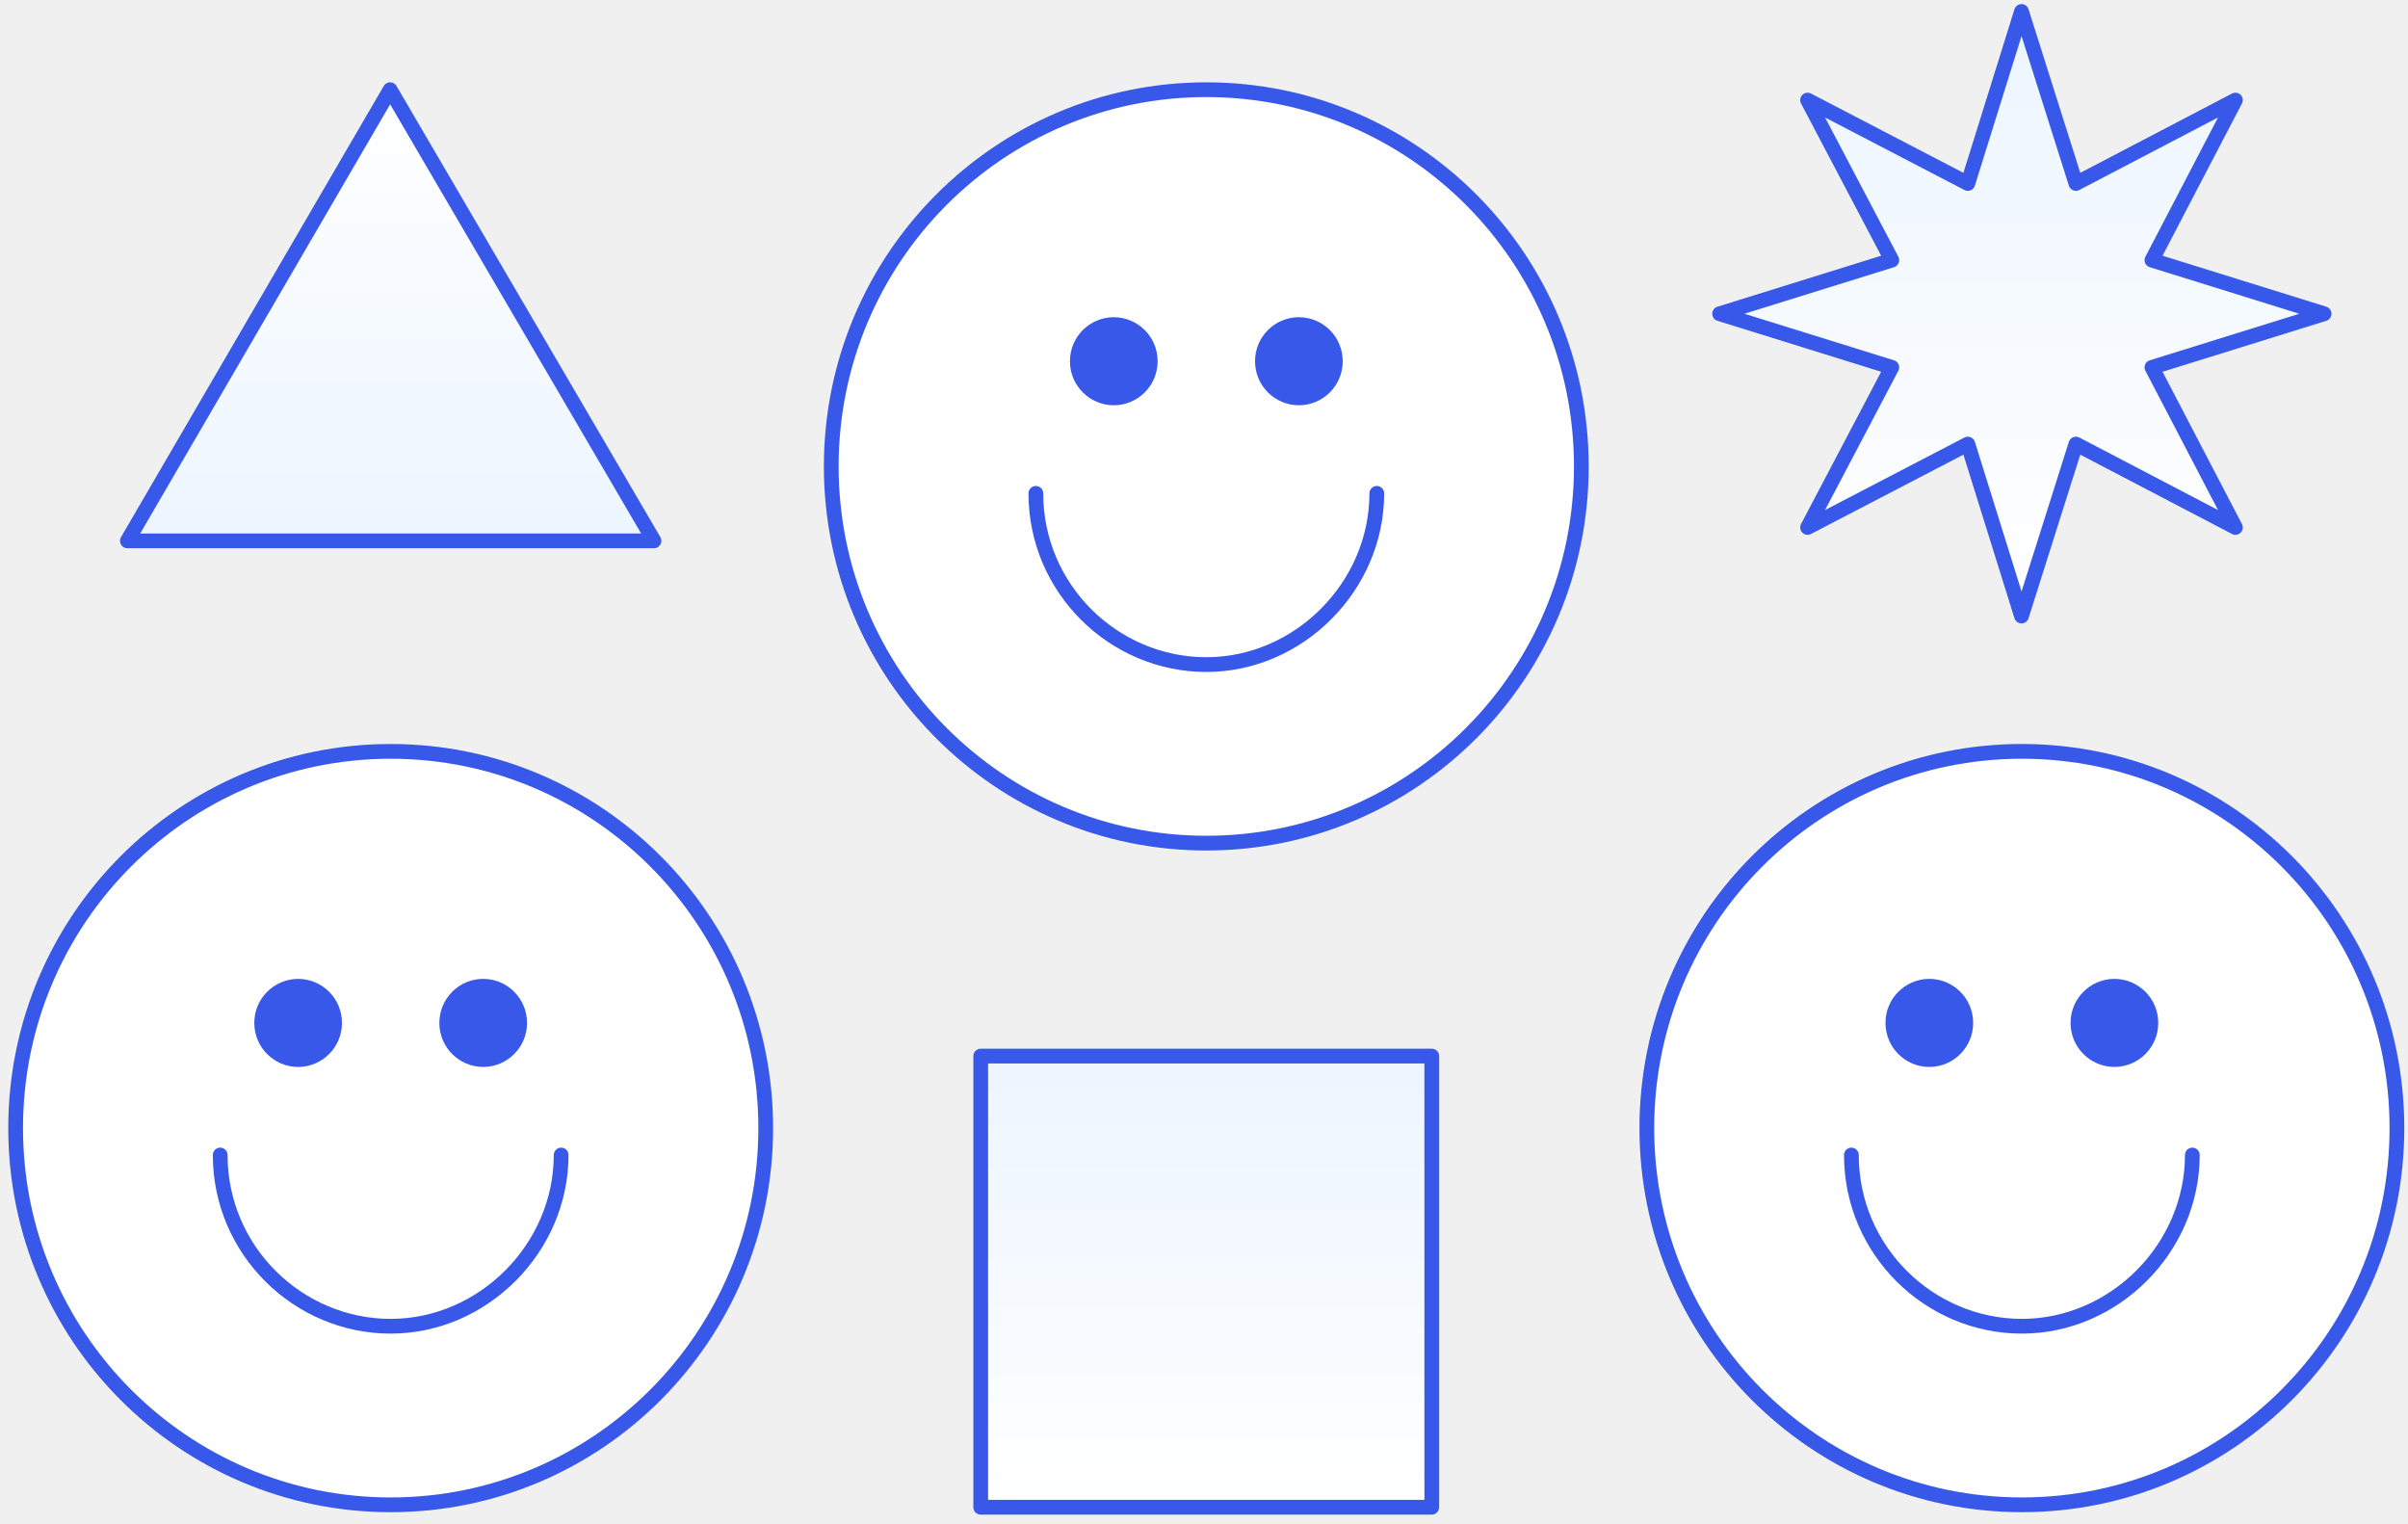
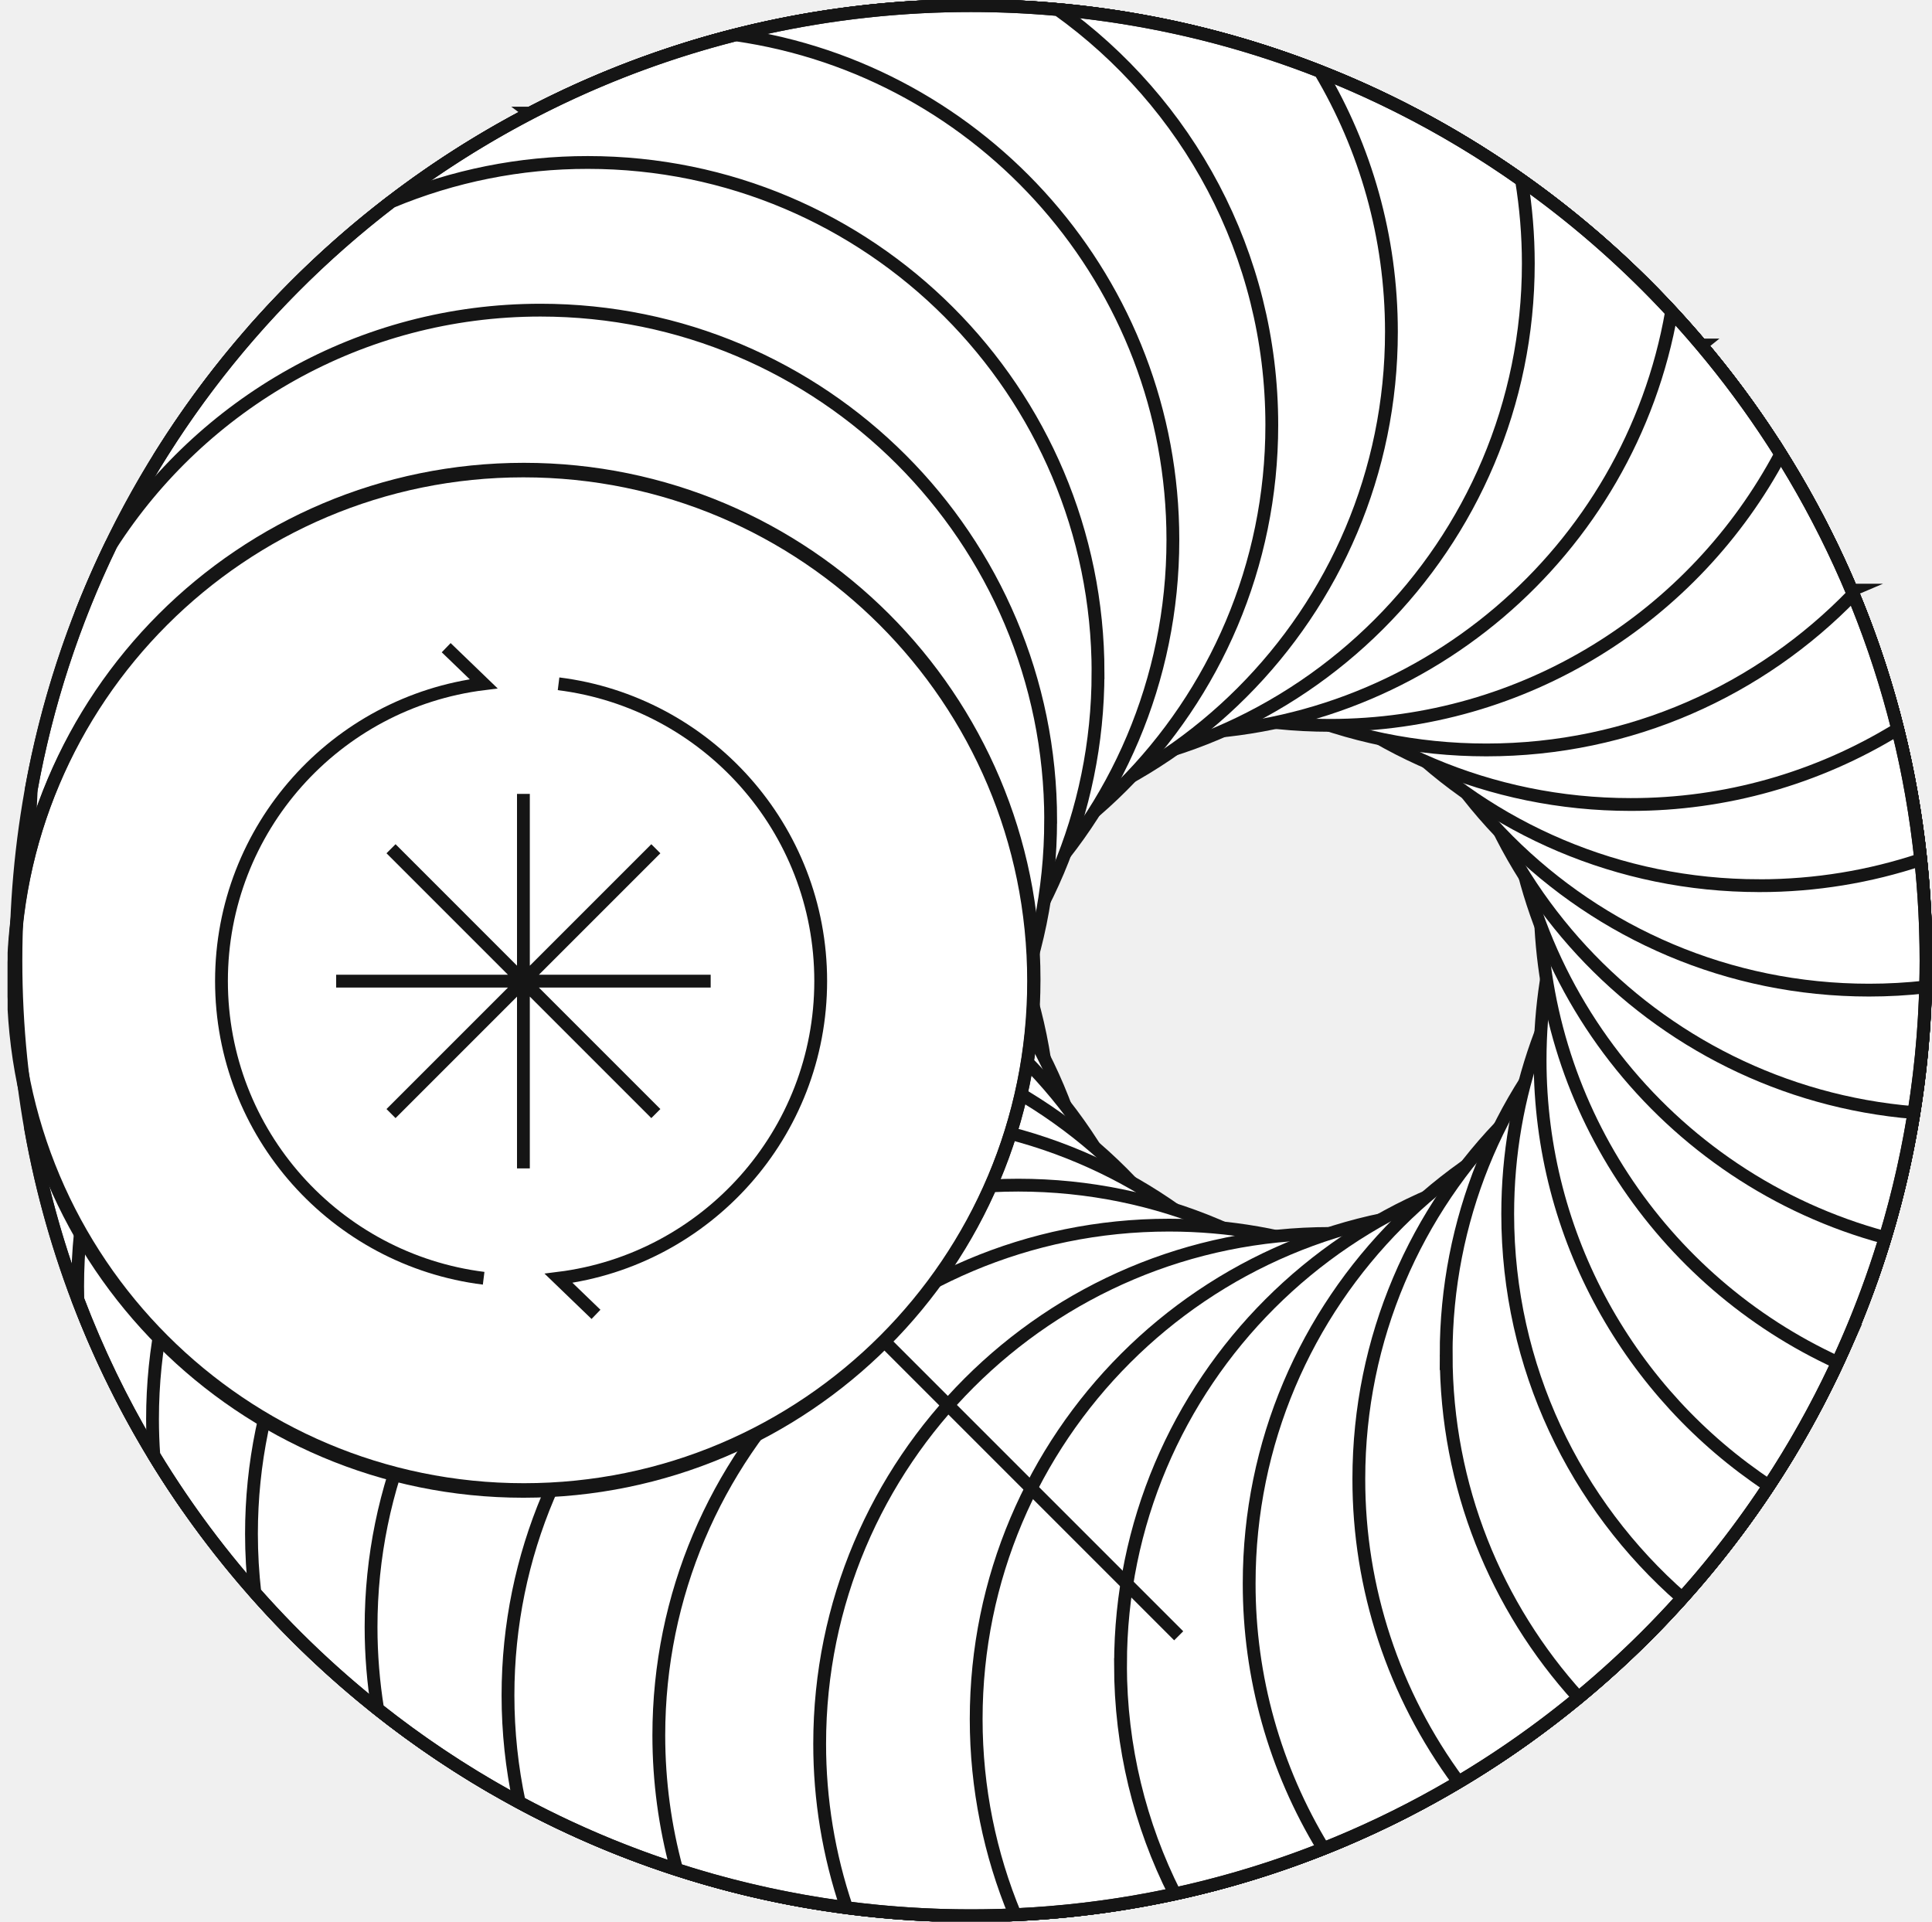
- <svg xmlns="http://www.w3.org/2000/svg" width="245" height="155" fill="none">
-   <path d="M66.54 55.02L39.693 9.126 12.96 55.02h53.58z" fill="url(#paint0_linear)" stroke="#3858E9" stroke-width="1.5" stroke-miterlimit="10" stroke-linecap="round" stroke-linejoin="round" />
-   <path d="M39.75 153.084c21.074 0 38.158-17.158 38.158-38.324 0-21.165-17.084-38.323-38.159-38.323-21.074 0-38.158 17.158-38.158 38.323 0 21.166 17.084 38.324 38.158 38.324z" fill="#fff" stroke="#3858E9" stroke-width="1.5" stroke-miterlimit="10" stroke-linecap="round" stroke-linejoin="round" />
-   <path d="M22.404 117.499c0 9.706 7.929 17.42 17.345 17.42 9.415 0 17.344-7.963 17.344-17.42" stroke="#3858E9" stroke-width="1.5" stroke-miterlimit="10" stroke-linecap="round" stroke-linejoin="round" />
-   <path d="M34.044 104.061c0 2.063-1.664 3.73-3.71 3.73-2.046 0-3.71-1.667-3.71-3.73a3.72 3.72 0 013.71-3.729 3.72 3.72 0 013.71 3.729zM52.872 104.061a3.72 3.72 0 01-3.71 3.729 3.72 3.72 0 01-3.71-3.729c0-2.063 1.664-3.73 3.71-3.73 2.046 0 3.71 1.667 3.71 3.73z" fill="#3858E9" stroke="#3858E9" stroke-width="1.5" />
-   <path d="M122.734 85.772c21.074 0 38.158-17.158 38.158-38.324 0-21.165-17.084-38.323-38.158-38.323-21.075 0-38.159 17.158-38.159 38.323 0 21.166 17.084 38.324 38.159 38.324z" fill="#fff" stroke="#3858E9" stroke-width="1.5" stroke-miterlimit="10" stroke-linecap="round" stroke-linejoin="round" />
-   <path d="M105.392 50.188c0 9.705 7.929 17.42 17.344 17.42 9.416 0 17.345-7.964 17.345-17.42" stroke="#3858E9" stroke-width="1.5" stroke-miterlimit="10" stroke-linecap="round" stroke-linejoin="round" />
-   <path d="M117.031 36.75a3.72 3.72 0 01-3.71 3.728 3.72 3.72 0 01-3.71-3.729 3.72 3.72 0 013.71-3.73 3.72 3.72 0 013.71 3.73zM135.864 36.748a3.72 3.72 0 01-3.711 3.73 3.72 3.72 0 01-3.71-3.73 3.72 3.72 0 013.71-3.729 3.72 3.72 0 013.711 3.73z" fill="#3858E9" stroke="#3858E9" stroke-width="1.5" />
-   <path fill="url(#paint1_linear)" stroke="#3858E9" stroke-width="1.5" stroke-miterlimit="10" stroke-linecap="round" stroke-linejoin="round" d="M99.782 107.435h45.894v45.894H99.782z" />
-   <path d="M218.946 37.371l17.518-5.453-17.518-5.454 8.494-16.284-16.229 8.483-5.536-17.496-5.46 17.496-16.305-8.483 8.57 16.284-17.518 5.454 17.518 5.453-8.57 16.285 16.305-8.483 5.46 17.496 5.536-17.496 16.229 8.483-8.494-16.285z" fill="url(#paint2_linear)" stroke="#3858E9" stroke-width="1.5" stroke-miterlimit="10" stroke-linecap="round" stroke-linejoin="round" />
-   <path d="M205.714 153.083c21.074 0 38.159-17.158 38.159-38.323 0-21.166-17.085-38.324-38.159-38.324-21.074 0-38.158 17.158-38.158 38.324 0 21.165 17.084 38.323 38.158 38.323z" fill="#fff" stroke="#3858E9" stroke-width="1.5" stroke-miterlimit="10" stroke-linecap="round" stroke-linejoin="round" />
-   <path d="M188.368 117.499c0 9.705 7.929 17.419 17.344 17.419 9.416 0 17.345-7.963 17.345-17.419" stroke="#3858E9" stroke-width="1.5" stroke-miterlimit="10" stroke-linecap="round" stroke-linejoin="round" />
-   <path d="M200.008 104.06a3.72 3.72 0 01-3.711 3.73c-2.046 0-3.71-1.667-3.71-3.73a3.72 3.72 0 013.71-3.729 3.72 3.72 0 013.711 3.729zM218.839 104.06a3.72 3.72 0 01-3.71 3.729 3.72 3.72 0 01-3.71-3.729 3.72 3.72 0 013.71-3.729 3.72 3.72 0 013.71 3.729z" fill="#3858E9" stroke="#3858E9" stroke-width="1.5" />
+ <svg xmlns="http://www.w3.org/2000/svg" width="181" height="180" fill="none">
+   <g clip-path="url(#clip0_1916_6316)" stroke="#151515" stroke-width="1.2" stroke-miterlimit="10">
+     <path d="M98.433 106.656c0-26.396-21.4-47.796-47.797-47.796-26.396 0-47.224 20.828-47.786 46.736a89.029 89.029 0 0 0 14.71 35.562c8.585 8.235 20.238 13.295 33.076 13.295 26.397 0 47.797-21.4 47.797-47.797z" fill="#fff" />
+     <path d="M102.871 120.491c0-26.396-21.4-47.796-47.796-47.796-26.397 0-47.8 21.396-47.8 47.796 0 .418.007.835.017 1.249 7.337 19.33 21.176 35.46 38.853 45.713a48.01 48.01 0 0 0 8.93.835c26.396 0 47.796-21.4 47.796-47.797z" fill="#fff" />
+     <path d="M109.885 132.94c0-26.396-21.4-47.796-47.796-47.796-26.397 0-47.8 21.4-47.8 47.796 0 1.141.042 2.274.123 3.393 13.382 22.06 36.028 37.874 62.544 42.042 19.119-6.252 32.933-24.231 32.933-45.438l-.004.003z" fill="#fff" />
+     <path d="M119.152 143.691c0-26.396-21.4-47.796-47.796-47.796-26.397 0-47.797 21.4-47.797 47.796 0 1.86.109 3.691.316 5.495 16.393 18.572 40.375 30.288 67.095 30.288 4.46 0 8.845-.33 13.129-.962 9.267-8.719 15.057-21.091 15.057-34.821h-.004z" fill="#fff" />
+     <path d="M82.56 104.628c-26.397 0-47.797 21.4-47.797 47.797 0 2.617.214 5.182.617 7.687 15.267 12.12 34.58 19.362 55.586 19.362 12.442 0 24.291-2.541 35.056-7.13a47.615 47.615 0 0 0 4.337-19.916c0-26.396-21.4-47.796-47.796-47.796l-.004-.004z" fill="#fff" />
+     <path d="M95.387 111.028c-26.396 0-47.796 21.4-47.796 47.797 0 3.438.365 6.789 1.056 10.024 12.6 6.779 27.01 10.625 42.32 10.625 19.417 0 37.389-6.19 52.055-16.699.106-1.301.165-2.621.165-3.95 0-26.397-21.4-47.797-47.796-47.797h-.004z" fill="#fff" />
+     <path d="M109.517 114.775c-26.396 0-47.796 21.4-47.796 47.797 0 4.347.586 8.561 1.673 12.565a89.435 89.435 0 0 0 27.572 4.337c25.625 0 48.73-10.776 65.042-28.039-5.017-21.024-23.926-36.66-46.491-36.66z" fill="#fff" />
+     <path d="M124.587 115.554c-26.396 0-47.796 21.4-47.796 47.797a47.79 47.79 0 0 0 2.523 15.368 90.47 90.47 0 0 0 11.649.755c31.287 0 58.817-16.063 74.81-40.386-8.316-14.084-23.645-23.534-41.186-23.534z" fill="#fff" />
+     <path d="M172.556 126.768c-8.607-8.364-20.355-13.519-33.306-13.519-26.396 0-47.796 21.4-47.796 47.797 0 6.491 1.298 12.68 3.642 18.326 34.537-1.569 63.972-22.716 77.463-52.607l-.003.003z" fill="#fff" />
+     <path d="M104.973 155.937c0 7.73 1.835 15.028 5.095 21.488 32.186-7 57.909-31.316 66.912-62.706a47.573 47.573 0 0 0-24.207-6.579c-26.396 0-47.796 21.4-47.796 47.797h-.004z" fill="#fff" />
+     <path d="M117.029 148.33a47.586 47.586 0 0 0 6.958 24.849c29.253-11.625 50.916-38.228 55.53-70.344a47.714 47.714 0 0 0-14.691-2.305c-26.397 0-47.797 21.4-47.797 47.796v.004z" fill="#fff" />
+     <path d="M127.303 138.547a47.598 47.598 0 0 0 9.344 28.393c25.937-15.435 43.403-43.607 43.775-75.894a48.457 48.457 0 0 0-5.323-.299c-26.396 0-47.796 21.4-47.796 47.797v.003z" fill="#fff" />
+     <path d="M135.485 126.909c0 12.368 4.699 23.638 12.404 32.126 19.877-16.41 32.547-41.242 32.547-69.031 0-3.643-.224-7.236-.645-10.762-24.769 1.79-44.309 22.446-44.309 47.67l.003-.003z" fill="#fff" />
+     <path d="M177.538 67.326c-20.839 5.151-36.288 23.972-36.288 46.4 0 14.351 6.327 27.225 16.344 35.986C171.798 133.874 180.44 112.947 180.44 90a89.629 89.629 0 0 0-2.902-22.674z" fill="#fff" />
+     <path d="M173.454 55.288c-17.144 7.263-29.169 24.242-29.169 44.031 0 16.649 8.516 31.309 21.425 39.867 9.305-14.112 14.726-31.014 14.726-49.186 0-12.309-2.487-24.039-6.986-34.712h.004z" fill="#fff" />
+     <path d="M167.303 43.309c-13.8 8.382-23.018 23.554-23.018 40.88 0 19.285 11.421 35.899 27.867 43.453 5.316-11.442 8.288-24.196 8.288-37.645 0-17.113-4.807-33.099-13.137-46.692v.004z" fill="#fff" />
+     <path d="M159.363 32.323c-11.035 8.754-18.113 22.28-18.113 37.46 0 22.094 14.997 40.687 35.362 46.161A89.489 89.489 0 0 0 180.436 90c0-21.979-7.929-42.102-21.077-57.677h.004z" fill="#fff" />
+     <path d="M135.485 56.6c0 25.06 19.285 45.611 43.821 47.632A90.123 90.123 0 0 0 180.436 90c0-26.916-11.884-51.053-30.691-67.453-8.803 8.67-14.263 20.723-14.263 34.053h.003z" fill="#fff" />
+     <path d="M175.103 92.758c1.793 0 3.561-.102 5.302-.295.021-.817.035-1.638.035-2.463 0-31.94-16.741-59.965-41.919-75.796a47.598 47.598 0 0 0-11.214 30.757c0 26.397 21.4 47.797 47.796 47.797z" fill="#fff" />
+     <path d="M164.826 82.975c5.28 0 10.365-.86 15.112-2.442-3.463-32.94-24.796-60.558-54.133-72.972a47.576 47.576 0 0 0-8.779 27.614c0 26.397 21.4 47.797 47.796 47.797l.004.003z" fill="#fff" />
+     <path d="M152.77 75.368a47.579 47.579 0 0 0 25.014-7.063c-8.039-32.274-33.6-57.614-66-65.337a47.586 47.586 0 0 0-6.814 24.604c0 26.396 21.4 47.796 47.796 47.796h.004z" fill="#fff" />
+     <path d="M139.25 70.256c13.492 0 25.674-5.59 34.362-14.579C160.847 24.965 131.461 2.905 96.675.712c-3.34 6.523-5.221 13.916-5.221 21.748 0 26.396 21.4 47.796 47.796 47.796z" fill="#fff" />
+     <path d="M90.966.526c-3.46 0-6.87.204-10.228.586a47.646 47.646 0 0 0-3.947 19.046c0 26.396 21.4 47.796 47.796 47.796 18.309 0 34.207-10.294 42.235-25.407C151.005 17.31 122.949.527 90.966.527z" fill="#fff" />
+     <path d="M90.966.526a89.533 89.533 0 0 0-26.333 3.94 47.703 47.703 0 0 0-2.912 16.47c0 26.397 21.4 47.797 47.796 47.797 23.579 0 43.168-17.073 47.084-39.533C140.257 11.568 116.903.526 90.966.526z" fill="#fff" />
+     <path d="M49.7 10.597a47.78 47.78 0 0 0-2.113 14.087c0 26.397 21.4 47.797 47.797 47.797 26.396 0 47.796-21.4 47.796-47.797 0-2.656-.221-5.26-.635-7.796C127.97 6.582 110.177.526 90.966.526c-14.884 0-28.916 3.639-41.263 10.07h-.004z" fill="#fff" />
+     <path d="M36.25 19.207a47.82 47.82 0 0 0-1.487 11.874c0 26.396 21.4 47.796 47.796 47.796 26.397 0 47.797-21.4 47.797-47.796 0-8.91-2.442-17.25-6.685-24.39C113.542 2.712 102.51.526 90.966.526c-20.61 0-39.59 6.972-54.716 18.681z" fill="#fff" />
+     <path d="M24.56 30.039a48.03 48.03 0 0 0-1.004 9.779c0 26.396 21.4 47.796 47.796 47.796 26.397 0 47.797-21.4 47.797-47.797 0-16.049-7.909-30.249-20.043-38.919a90.565 90.565 0 0 0-8.143-.372c-26.344 0-50.032 11.39-66.404 29.513z" fill="#fff" />
+     <path d="M62.085 98.365c26.397 0 47.797-21.4 47.797-47.797 0-24.07-17.793-43.982-40.944-47.305C46.215 9.014 26.96 23.463 14.91 42.86a48.118 48.118 0 0 0-.621 7.708c0 26.397 21.4 47.797 47.796 47.797z" fill="#fff" />
+     <path d="M102.871 63.018c0-26.397-21.4-47.797-47.796-47.797a47.668 47.668 0 0 0-18.432 3.684c-12.901 9.87-23.035 23.172-29.042 38.54a48.69 48.69 0 0 0-.326 5.573c0 26.396 21.4 47.796 47.796 47.796 26.397 0 47.797-21.4 47.797-47.796h.003z" fill="#fff" />
+     <path d="M98.433 76.853c0-26.397-21.4-47.797-47.797-47.797-16.89 0-31.737 8.762-40.238 21.99a88.832 88.832 0 0 0-7.474 22.933c-.056.95-.088 1.909-.088 2.877 0 26.397 21.4 47.797 47.797 47.797 26.396 0 47.796-21.4 47.796-47.797l.004-.003z" fill="#fff" />
+     <path d="M49.082 139.551c26.397 0 47.796-21.399 47.796-47.797 0-26.397-21.399-47.796-47.796-47.796S1.285 65.358 1.285 91.754c0 26.398 21.4 47.797 47.797 47.797z" fill="#fff" />
+     <path d="M49.036 139.712c26.398 0 47.797-21.399 47.797-47.796s-21.4-47.797-47.797-47.797S1.24 65.52 1.24 91.916s21.399 47.796 47.796 47.796zM82.749 125.568l27.677 27.678" />
+     <path d="M41.801 60.677l3.509 3.383c-13.846 1.726-24.561 13.53-24.561 27.845 0 14.316 10.715 26.116 24.561 27.846M55.836 123.133l-3.508-3.382c13.845-1.726 24.56-13.53 24.56-27.846S66.174 65.79 52.329 64.06M36.633 79.512l24.81 24.811M36.633 104.323l24.81-24.81M49.036 74.372v35.088M31.492 91.916H66.58" />
+     <path d="M90.966 179.474c49.415 0 89.474-40.059 89.474-89.474 0-49.415-40.059-89.474-89.474-89.474C41.551.526 1.492 40.585 1.492 90c0 49.415 40.06 89.474 89.474 89.474z" />
+   </g>
  <defs>
-     <linearGradient id="paint0_linear" x1="39.749" y1="55.02" x2="39.749" y2="9.126" gradientUnits="userSpaceOnUse">
-       <stop stop-color="#ECF5FF" />
-       <stop offset="1" stop-color="#fff" />
-     </linearGradient>
-     <linearGradient id="paint1_linear" x1="122.729" y1="107.435" x2="122.729" y2="153.329" gradientUnits="userSpaceOnUse">
-       <stop stop-color="#ECF5FF" />
-       <stop offset="1" stop-color="#fff" />
-     </linearGradient>
-     <linearGradient id="paint2_linear" x1="205.713" y1="1.167" x2="205.713" y2="62.669" gradientUnits="userSpaceOnUse">
-       <stop stop-color="#ECF5FF" />
-       <stop offset="1" stop-color="#fff" />
-     </linearGradient>
+     <clipPath id="clip0_1916_6316">
+       <path fill="#fff" transform="translate(.714)" d="M0 0h180.253v180H0z" />
+     </clipPath>
  </defs>
</svg>
